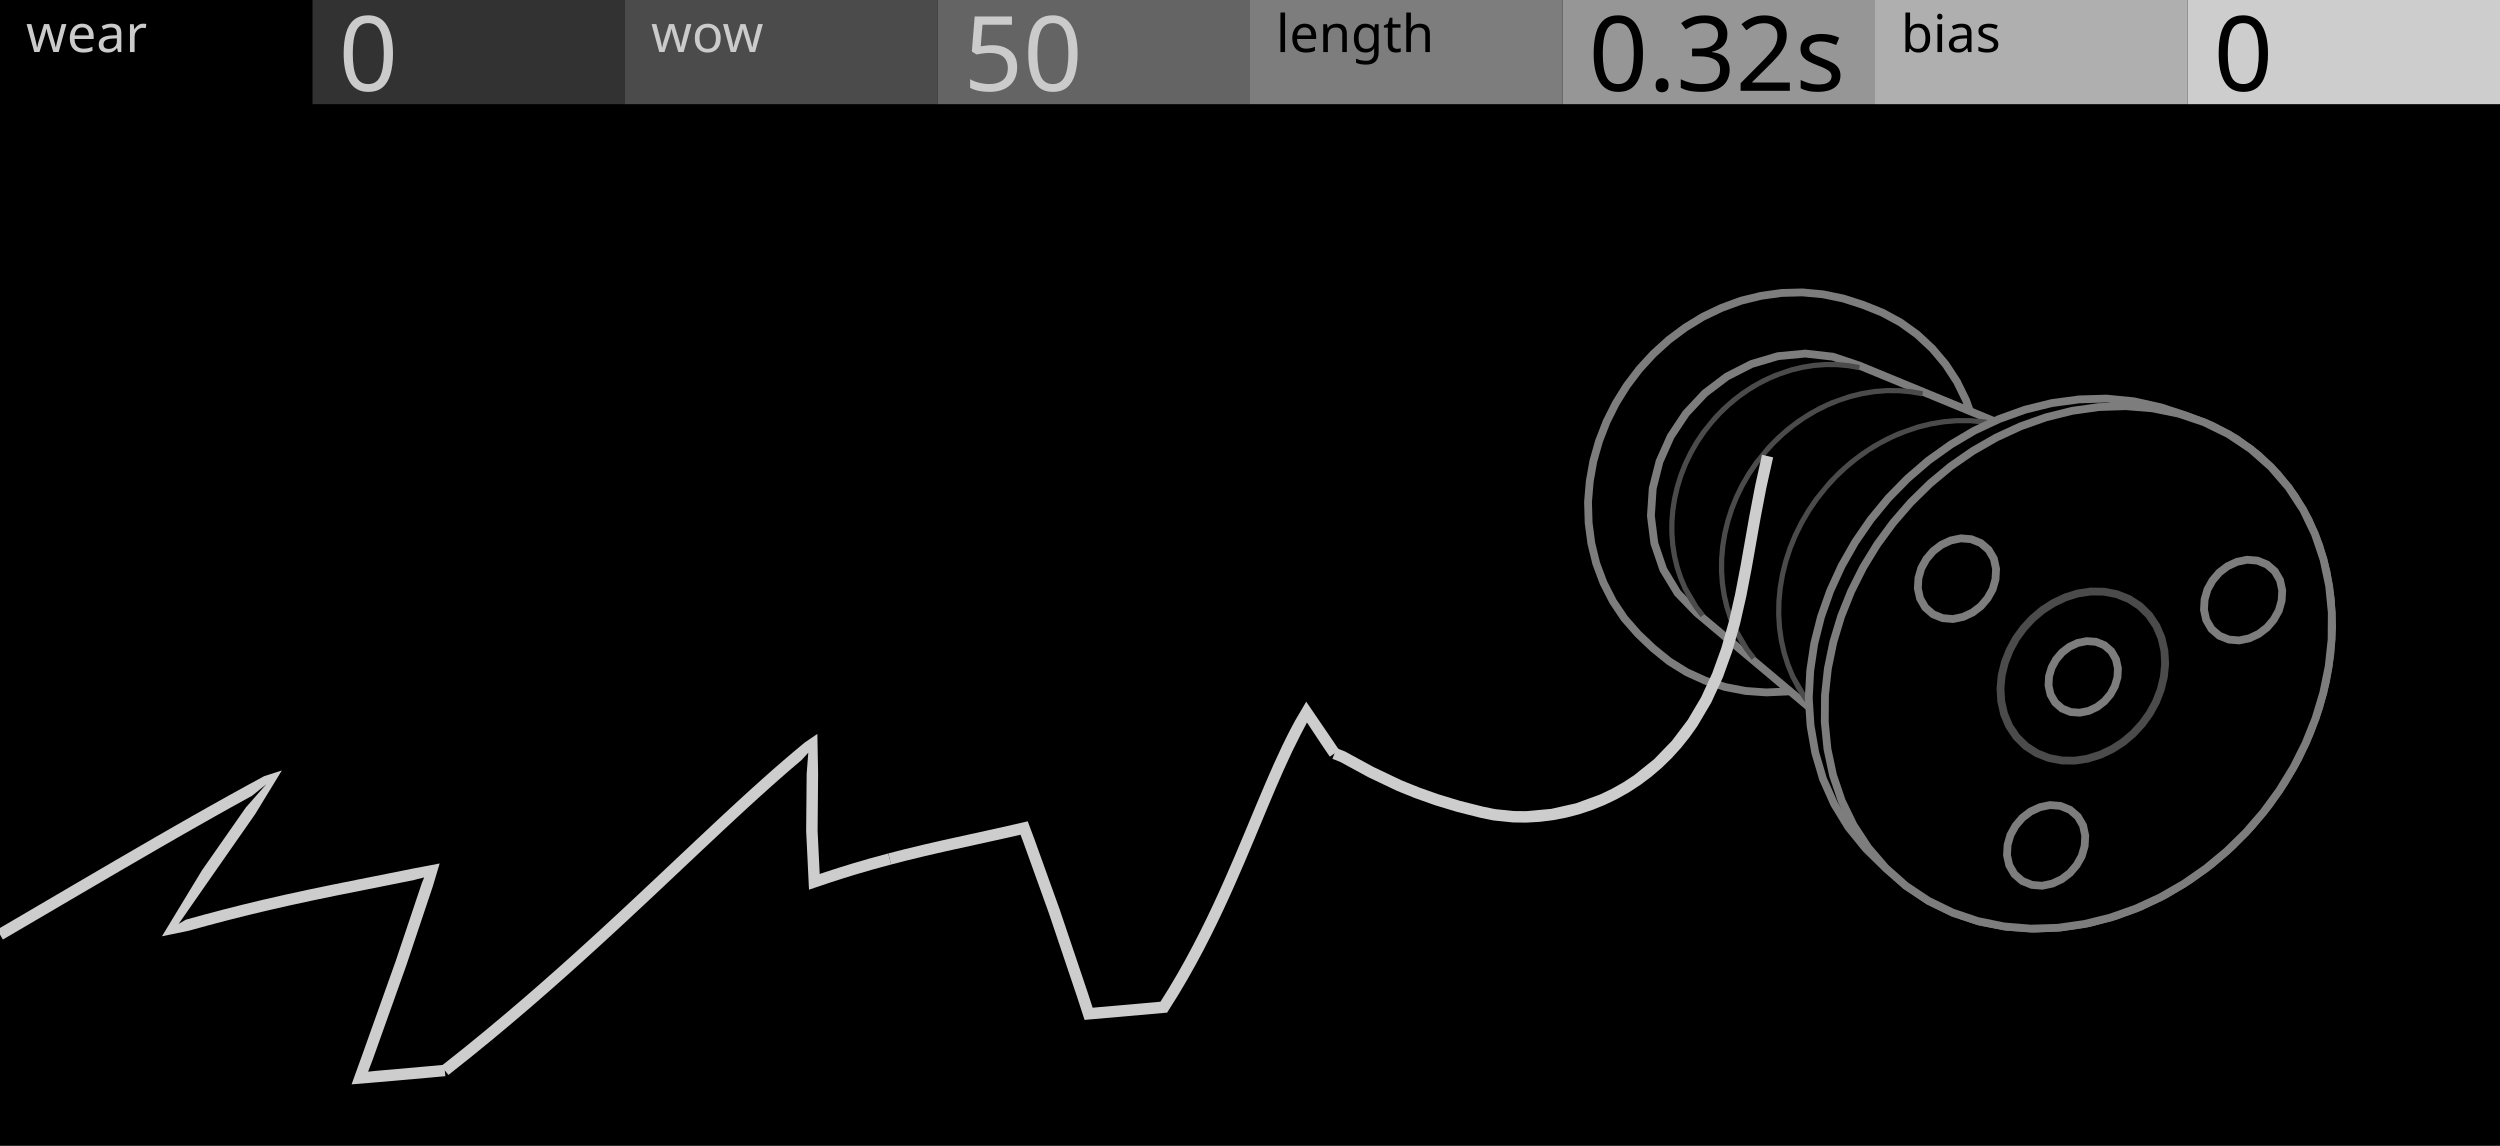
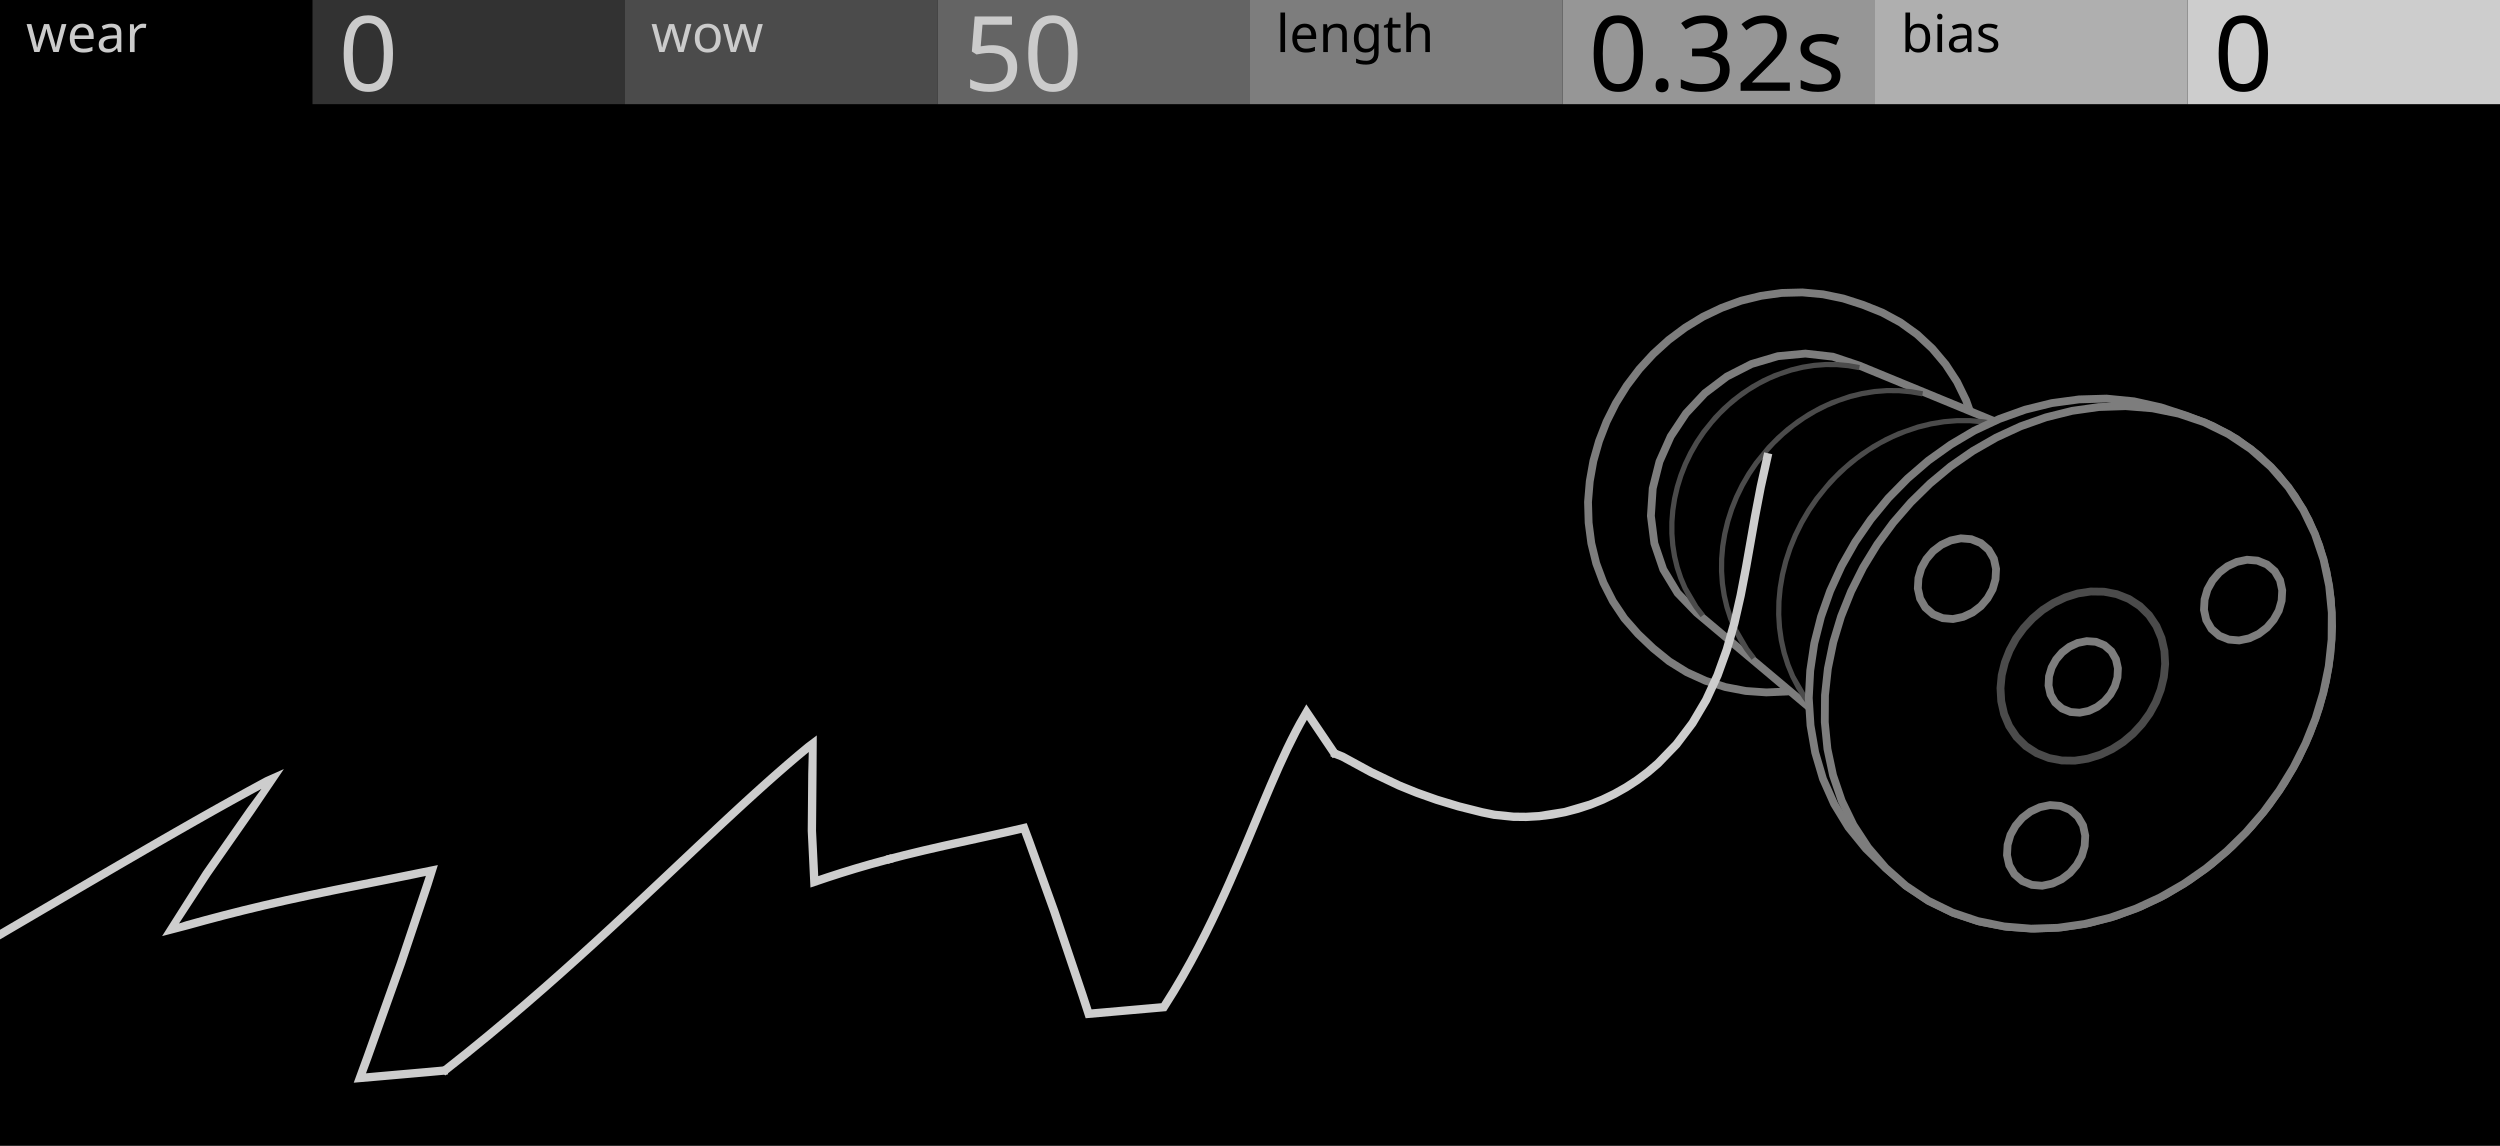
<svg xmlns="http://www.w3.org/2000/svg" width="480" height="220" viewBox="0 0 480 220">
  <g id="preview_canvas">
    <rect x="0" y="0" width="480" height="220" fill="#000000" stroke="none" />
  </g>
  <g id="preview_header">
    <rect x="0" y="0" width="60" height="20" fill="#000000" stroke="none" />
    <rect x="60" y="0" width="60" height="20" fill="#323232" stroke="none" />
    <rect x="120" y="0" width="60" height="20" fill="#4B4B4B" stroke="none" />
    <rect x="180" y="0" width="60" height="20" fill="#646464" stroke="none" />
    <rect x="240" y="0" width="60" height="20" fill="#7D7D7D" stroke="none" />
    <rect x="300" y="0" width="60" height="20" fill="#969696" stroke="none" />
    <rect x="360" y="0" width="60" height="20" fill="#AFAFAF" stroke="none" />
    <rect x="420" y="0" width="60" height="20" fill="#CDCDCD" stroke="none" />
    <text transform="matrix(1 0 0 1 5 10)" fill="#CBCBCB" stroke="none" font-family="UniversNextPro-Light" font-size="10px">wear</text>
    <text transform="matrix(1 0 0 1 65 17.44)" fill="#CBCBCB" stroke="none" font-family="UniversNextPro-Light" font-size="20px">0</text>
    <text transform="matrix(1 0 0 1 125 10)" fill="#CBCBCB" stroke="none" font-family="UniversNextPro-Light" font-size="10px">wow</text>
    <text transform="matrix(1 0 0 1 185 17.44)" fill="#CBCBCB" stroke="none" font-family="UniversNextPro-Light" font-size="20px">50</text>
    <text transform="matrix(1 0 0 1 245 10)" fill="#000000" stroke="none" font-family="UniversNextPro-Light" font-size="10px">length</text>
    <text transform="matrix(1 0 0 1 305 17.44)" fill="#000000" stroke="none" font-family="UniversNextPro-Light" font-size="20px">0.32s</text>
    <text transform="matrix(1 0 0 1 365 10)" fill="#000000" stroke="none" font-family="UniversNextPro-Light" font-size="10px">bias</text>
    <text transform="matrix(1 0 0 1 425 17.44)" fill="#000000" stroke="none" font-family="UniversNextPro-Light" font-size="20px">0</text>
  </g>
  <path id="spool_node_4" transform="matrix(1 0 0 1 342.58 94.54)" d="M -37.679 1.853 L -37.349 -2.11 L -36.653 -6.025 L -35.565 -9.85 L -34.126 -13.557 L -32.344 -17.112 L -30.24 -20.486 L -27.838 -23.656 L -25.149 -26.585 L -22.206 -29.26 L -19.018 -31.637 L -15.626 -33.713 L -12.038 -35.426 L -8.306 -36.8 L -4.443 -37.744 L -0.506 -38.293 L 3.469 -38.399 L 7.428 -38.036 L 11.32 -37.23 L 15.107 -36.011 L 18.798 -34.531 L 22.295 -32.642 L 25.523 -30.32 L 28.43 -27.61 L 30.992 -24.57 L 33.166 -21.241 L 34.909 -17.668 L 36.242 -13.923 L 37.156 -10.053 L 37.62 -6.103 L 37.687 -2.128 L 37.349 1.834 L 36.611 5.742 L 35.525 9.567 L 34.061 13.265 L 32.275 16.818 L 30.174 20.195 L 27.766 23.36 L 25.099 26.31 L 22.152 28.981 L 18.983 31.383 L 15.603 33.479 L 12.031 35.226 L 8.311 36.63 L 4.464 37.637 L 0.532 38.229 L -3.44 38.403 L -7.406 38.126 L -11.311 37.375 L -15.099 36.173 L -18.718 34.528 L -22.098 32.433 L -25.186 29.93 L -28.07 27.19 L -30.694 24.203 L -32.905 20.898 L -34.711 17.357 L -36.104 13.633 L -37.048 9.77 L -37.562 5.828 Z" fill="#000000" stroke="#7D7D7D" stroke-width="1.5" />
  <path id="spool_node_5" transform="matrix(1 0 0 1 373.68 115.18)" d="M -56.707 -16.125 L -56.355 -21.415 L -55.06 -26.555 L -52.903 -31.397 L -49.97 -35.812 L -46.346 -39.682 L -42.118 -42.881 L -37.395 -45.288 L -32.315 -46.796 L -27.041 -47.293 L -21.778 -46.696 L -16.753 -45.013 L -11.844 -42.992 L -6.936 -40.97 L -2.027 -38.948 L 2.881 -36.927 L 7.79 -34.905 L 12.698 -32.884 L 17.606 -30.862 L 22.515 -28.84 L 27.423 -26.819 L 32.332 -24.797 L 37.24 -22.775 L 42.062 -20.566 L 46.436 -17.574 L 50.131 -13.776 L 53.061 -9.36 L 55.12 -4.476 L 56.329 0.685 L 56.708 5.974 L 56.287 11.261 L 55.154 16.442 L 53.366 21.435 L 50.965 26.166 L 48.007 30.569 L 44.553 34.595 L 40.65 38.187 L 36.345 41.286 L 31.677 43.807 L 26.722 45.697 L 21.555 46.892 L 16.268 47.285 L 10.987 46.826 L 5.866 45.462 L 1.083 43.18 L -3.195 40.05 L -7.26 36.636 L -11.325 33.221 L -15.39 29.807 L -19.454 26.392 L -23.519 22.978 L -27.584 19.564 L -31.649 16.149 L -35.713 12.735 L -39.778 9.321 L -43.843 5.906 L -47.907 2.492 L -51.587 -1.319 L -54.333 -5.85 L -56.042 -10.866 Z" fill="#000000" stroke="#7D7D7D" stroke-width="1.5" />
  <path id="spool_node_6" transform="matrix(1 0 0 1 376.63 116.98)" d="M -15.26 29.402 L -16.737 27.456 L -19.152 23.184 L -20.088 20.864 L -20.832 18.439 L -21.378 15.924 L -21.721 13.333 L -21.857 10.683 L -21.783 7.99 L -21.499 5.271 L -21.005 2.545 L -20.302 -0.172 L -19.395 -2.86 L -18.287 -5.501 L -16.986 -8.079 L -15.499 -10.574 L -13.835 -12.971 L -12.003 -15.255 L -10.023 -17.401 L -7.899 -19.403 L -5.649 -21.246 L -3.288 -22.916 L -0.832 -24.401 L 1.702 -25.693 L 4.292 -26.78 L 6.934 -27.661 L 9.596 -28.325 L 12.265 -28.771 L 14.924 -28.997 L 17.553 -29.001 L 20.136 -28.785 L 22.678 -28.349 L 22.848 -29.334 L 20.263 -29.778 L 17.594 -30.001 L 14.881 -29.996 L 12.141 -29.764 L 9.392 -29.305 L 6.654 -28.622 L 2.605 -27.185 L -0.028 -25.963 L -2.589 -24.538 L -5.059 -22.92 L -7.423 -21.119 L -9.664 -19.149 L -11.768 -17.022 L -14.637 -13.569 L -16.34 -11.116 L -17.863 -8.561 L -19.196 -5.921 L -20.331 -3.213 L -21.261 -0.457 L -21.982 2.33 L -22.49 5.13 L -22.782 7.924 L -22.857 10.695 L -22.717 13.424 L -22.364 16.096 L -21.8 18.693 L -21.031 21.199 L -20.063 23.599 L -18.904 25.879 L -17.56 28.025 L -16.057 30.007 Z" fill="#4B4B4B" stroke="none" />
  <path id="spool_node_7" transform="matrix(1 0 0 1 362.11 108.17)" d="M -13.775 27.304 L -15.17 25.479 L -17.461 21.481 L -18.355 19.313 L -19.07 17.049 L -19.602 14.702 L -19.946 12.287 L -20.097 9.819 L -20.055 7.312 L -19.816 4.784 L -19.383 2.251 L -18.756 -0.272 L -17.938 -2.767 L -16.934 -5.217 L -15.75 -7.606 L -14.393 -9.917 L -12.871 -12.136 L -11.191 -14.25 L -9.373 -16.234 L -7.421 -18.084 L -5.349 -19.786 L -3.172 -21.327 L -0.906 -22.696 L 1.436 -23.885 L 3.831 -24.885 L 6.278 -25.693 L 8.747 -26.301 L 11.224 -26.705 L 13.695 -26.906 L 16.141 -26.901 L 18.548 -26.693 L 20.921 -26.279 L 21.093 -27.264 L 18.677 -27.685 L 16.185 -27.901 L 13.655 -27.906 L 11.103 -27.699 L 8.546 -27.281 L 6.002 -26.655 L 2.244 -25.333 L -0.196 -24.206 L -2.567 -22.889 L -4.851 -21.393 L -7.034 -19.727 L -9.101 -17.903 L -11.039 -15.932 L -13.676 -12.731 L -15.238 -10.454 L -16.631 -8.082 L -17.846 -5.629 L -18.877 -3.112 L -19.717 -0.549 L -20.362 2.045 L -20.808 4.653 L -21.054 7.257 L -21.098 9.841 L -20.942 12.388 L -20.587 14.883 L -20.036 17.31 L -19.295 19.654 L -18.369 21.901 L -17.265 24.038 L -15.991 26.051 L -14.569 27.911 Z" fill="#4B4B4B" stroke="none" />
  <path id="spool_node_8" transform="matrix(1 0 0 1 349.63 100.59)" d="M -12.533 25.479 L -13.854 23.761 L -16.031 20.005 L -16.885 17.971 L -17.572 15.848 L -18.089 13.65 L -18.429 11.389 L -18.591 9.08 L -18.571 6.737 L -18.369 4.375 L -17.985 2.009 L -17.42 -0.345 L -16.677 -2.672 L -15.76 -4.956 L -14.674 -7.182 L -13.426 -9.335 L -12.024 -11.4 L -10.474 -13.366 L -8.794 -15.211 L -6.987 -16.931 L -5.067 -18.511 L -3.049 -19.941 L -0.945 -21.211 L 1.231 -22.313 L 3.459 -23.237 L 5.737 -23.984 L 8.038 -24.543 L 10.349 -24.914 L 12.655 -25.094 L 14.943 -25.083 L 17.195 -24.882 L 19.42 -24.489 L 19.594 -25.474 L 17.327 -25.874 L 14.99 -26.082 L 12.619 -26.094 L 10.231 -25.908 L 7.84 -25.524 L 5.463 -24.946 L 1.958 -23.722 L -0.317 -22.676 L -2.523 -21.453 L -4.648 -20.061 L -6.676 -18.511 L -8.594 -16.812 L -10.391 -14.976 L -12.831 -11.991 L -14.273 -9.867 L -15.557 -7.653 L -16.674 -5.362 L -17.618 -3.011 L -18.384 -0.615 L -18.966 1.812 L -19.362 4.252 L -19.571 6.69 L -19.591 9.111 L -19.424 11.499 L -19.071 13.839 L -18.536 16.117 L -17.823 18.319 L -16.937 20.431 L -15.885 22.441 L -14.674 24.336 L -13.326 26.089 Z" fill="#4B4B4B" stroke="none" />
  <path id="spool_node_9" transform="matrix(1 0 0 1 338.79 93.99)" d="M -11.482 23.886 L -12.737 22.264 L -14.808 18.724 L -15.624 16.808 L -16.284 14.811 L -16.785 12.744 L -17.12 10.619 L -17.288 8.45 L -17.286 6.251 L -17.113 4.034 L -16.769 1.816 L -16.256 -0.39 L -15.575 -2.57 L -14.732 -4.709 L -13.729 -6.792 L -12.575 -8.806 L -11.275 -10.737 L -9.836 -12.575 L -8.275 -14.298 L -6.594 -15.904 L -4.807 -17.379 L -2.925 -18.713 L -0.962 -19.897 L 1.069 -20.923 L 3.151 -21.783 L 5.282 -22.477 L 7.436 -22.995 L 9.601 -23.336 L 11.764 -23.499 L 13.91 -23.483 L 16.027 -23.289 L 18.12 -22.916 L 18.296 -23.9 L 16.16 -24.281 L 13.96 -24.483 L 11.73 -24.499 L 9.485 -24.33 L 7.24 -23.976 L 5.01 -23.44 L 1.725 -22.299 L -0.405 -21.323 L -2.47 -20.18 L -4.455 -18.88 L -6.35 -17.43 L -8.14 -15.84 L -9.814 -14.121 L -12.085 -11.325 L -13.425 -9.335 L -14.615 -7.258 L -15.648 -5.11 L -16.519 -2.903 L -17.221 -0.653 L -17.751 1.626 L -18.107 3.919 L -18.286 6.211 L -18.288 8.488 L -18.114 10.736 L -17.766 12.94 L -17.247 15.086 L -16.56 17.162 L -15.712 19.154 L -14.708 21.051 L -13.554 22.842 L -12.274 24.498 Z" fill="#4B4B4B" stroke="none" />
-   <path id="spool_node_0" transform="matrix(1 0 0 1 213.84 165.27)" d="M 43.299 -21.223 L 41.568 -23.78 L 36.954 -30.546 L 34.819 -26.907 L 33.954 -25.292 L 33.117 -23.648 L 32.299 -21.972 L 30.701 -18.514 L 29.121 -14.904 L 27.522 -11.126 L 25.011 -5.109 L 23.209 -0.839 L 21.252 3.663 L 20.2 6.008 L 19.088 8.42 L 17.909 10.902 L 16.65 13.458 L 15.302 16.093 L 13.849 18.81 L 12.275 21.615 L 10.56 24.513 L 8.963 27.061 L -4.053 28.208 L -4.948 25.457 L -10.37 9.372 L -15.254 -4.208 L -16.517 -7.58 L -20.447 -6.674 L -24.436 -5.787 L -32.709 -3.971 L -36.66 -3.064 L -40.355 -2.169 L -43.295 -1.411 L -42.746 0.719 L -39.821 -0.035 L -36.155 -0.923 L -32.226 -1.825 L -23.963 -3.639 L -19.962 -4.528 L -17.901 -5.003 L -17.319 -3.45 L -12.448 10.096 L -7.037 26.149 L -5.603 30.553 L 10.246 29.156 L 12.44 25.658 L 14.181 22.713 L 15.778 19.867 L 17.251 17.113 L 18.617 14.445 L 19.889 11.86 L 21.081 9.353 L 22.203 6.919 L 23.263 4.555 L 25.232 0.026 L 27.041 -4.26 L 29.551 -10.275 L 31.142 -14.036 L 32.709 -17.614 L 34.284 -21.022 L 35.904 -24.273 L 37.1 -26.549 L 39.745 -22.548 L 41.478 -19.989 Z" fill="#CDCDCD" stroke="none" />
-   <path id="spool_node_1" transform="matrix(1 0 0 1 127.92 173.65)" d="M 42.61 -9.788 L 38.964 -8.795 L 36.001 -7.933 L 33.219 -7.077 L 30.586 -6.226 L 29.463 -5.846 L 29.061 -14.154 L 29.157 -25.051 L 29.017 -32.737 L 26.625 -31.117 L 24.57 -29.41 L 22.522 -27.666 L 20.474 -25.884 L 18.419 -24.062 L 16.349 -22.199 L 14.258 -20.293 L 12.14 -18.341 L 9.988 -16.342 L 5.561 -12.192 L -1.485 -5.552 L -6.53 -0.818 L -9.181 1.651 L -11.928 4.191 L -14.782 6.807 L -17.754 9.503 L -20.857 12.283 L -24.105 15.152 L -27.515 18.115 L -31.105 21.177 L -34.898 24.345 L -38.92 27.626 L -43.195 31.021 L -41.826 32.744 L -37.54 29.34 L -33.497 26.042 L -29.686 22.859 L -26.079 19.782 L -22.655 16.807 L -19.395 13.927 L -16.281 11.137 L -13.3 8.433 L -10.438 5.81 L -7.684 3.263 L -5.029 0.79 L -2.462 -1.613 L 0.023 -3.95 L 7.068 -10.589 L 11.488 -14.732 L 13.634 -16.726 L 15.745 -18.671 L 17.826 -20.569 L 19.884 -22.421 L 21.926 -24.231 L 23.958 -25.998 L 25.986 -27.726 L 27.274 -29.137 L 26.957 -25.077 L 26.861 -14.111 L 27.407 -2.829 L 31.277 -4.137 L 33.881 -4.979 L 36.632 -5.825 L 39.561 -6.678 L 43.188 -7.665 Z" fill="#CDCDCD" stroke="none" />
-   <path id="spool_node_2" transform="matrix(1 0 0 1 42.48 178.06)" d="M 42.829 26.377 L 39.848 26.65 L 29.662 27.548 L 28.198 27.705 L 29.128 25.257 L 35.561 7.216 L 40.62 -7.871 L 41.936 -12.275 L 36.562 -11.251 L 31.701 -10.271 L 26.658 -9.27 L 21.632 -8.262 L 16.794 -7.259 L 12.233 -6.269 L 7.965 -5.292 L 3.965 -4.327 L 0.195 -3.372 L -3.381 -2.424 L -6.799 -1.481 L -8.175 -0.676 L -1.876 -9.729 L 6.514 -21.747 L 11.641 -30.137 L 8.256 -29.047 L 4.828 -27.184 L 1.374 -25.279 L -2.113 -23.33 L -5.644 -21.334 L -9.226 -19.29 L -12.869 -17.195 L -20.37 -12.843 L -28.213 -8.258 L -43.036 0.434 L -41.924 2.333 L -27.101 -6.359 L -19.263 -10.942 L -11.77 -15.289 L -8.133 -17.381 L -4.557 -19.421 L -1.035 -21.412 L 2.442 -23.356 L 5.884 -25.254 L 8.646 -27.485 L 4.713 -23.01 L -3.704 -10.954 L -11.386 1.709 L -6.204 0.637 L -2.807 -0.301 L 0.747 -1.243 L 4.493 -2.191 L 8.468 -3.15 L 12.712 -4.121 L 17.251 -5.107 L 22.072 -6.106 L 32.132 -8.114 L 37.004 -9.096 L 38.962 -9.599 L 38.53 -8.557 L 33.482 6.497 L 27.059 24.508 L 25.022 30.136 L 29.855 29.739 L 40.045 28.841 L 43.03 28.568 Z" fill="#CDCDCD" stroke="none" />
-   <path id="spool_node_3" transform="matrix(1 0 0 1 298.13 122.63)" d="M 40.173 -35.311 L 38.861 -29.409 L 37.761 -23.665 L 36.042 -13.937 L 35.007 -8.559 L 33.812 -3.314 L 32.376 1.753 L 30.617 6.626 L 28.478 11.256 L 25.915 15.592 L 22.906 19.575 L 19.454 23.146 L 15.583 26.247 L 13.507 27.603 L 11.347 28.821 L 9.113 29.896 L 4.472 31.597 L -0.315 32.675 L -5.137 33.111 L -7.523 33.084 L -11.021 32.726 L -13.324 32.259 L -17.8 31.131 L -21.95 29.873 L -25.713 28.539 L -29.049 27.187 L -34.399 24.639 L -39.891 21.652 L -41.493 21.012 L -42.309 23.055 L -40.828 23.647 L -35.418 26.59 L -29.918 29.208 L -26.494 30.596 L -22.637 31.963 L -18.388 33.252 L -13.812 34.404 L -11.394 34.895 L -7.627 35.283 L -5.087 35.312 L -2.531 35.166 L 0.027 34.849 L 2.573 34.362 L 5.094 33.708 L 7.575 32.889 L 10.003 31.909 L 12.365 30.772 L 14.65 29.484 L 16.846 28.05 L 18.944 26.477 L 20.937 24.773 L 22.817 22.946 L 24.58 21.005 L 26.223 18.958 L 27.744 16.815 L 30.428 12.276 L 32.655 7.458 L 34.472 2.422 L 35.948 -2.785 L 37.16 -8.106 L 38.205 -13.538 L 39.924 -23.267 L 41.018 -28.973 L 42.316 -34.815 Z" fill="#CDCDCD" stroke="none" />
+   <path id="spool_node_0" transform="matrix(1 0 0 1 213.6 165.59)" d="M 42.836 -21.067 L 37.25 -29.322 L 35.802 -26.815 L 34.947 -25.218 L 34.117 -23.589 L 33.306 -21.925 L 31.717 -18.486 L 30.142 -14.888 L 28.546 -11.117 L 26.035 -5.101 L 24.23 -0.825 L 22.269 3.688 L 21.214 6.04 L 20.098 8.46 L 18.914 10.952 L 17.65 13.52 L 16.295 16.167 L 14.834 18.898 L 13.252 21.719 L 11.526 24.635 L 9.699 27.55 L -4.412 28.794 L -5.515 25.405 L -10.933 9.332 L -15.812 -4.235 L -16.812 -6.905 L -20.02 -6.165 L -24.013 -5.277 L -32.283 -3.462 L -36.225 -2.557 L -39.909 -1.665 L -42.843 -0.908 L -42.718 -0.424 L -39.788 -1.18 L -36.11 -2.071 L -32.173 -2.974 L -23.906 -4.789 L -19.909 -5.677 L -17.126 -6.319 L -16.281 -4.063 L -11.405 9.496 L -5.99 25.562 L -4.764 29.327 L 9.991 28.027 L 11.954 24.895 L 13.685 21.969 L 15.273 19.139 L 16.738 16.399 L 18.097 13.744 L 19.364 11.17 L 20.551 8.672 L 21.669 6.247 L 22.726 3.891 L 24.69 -0.628 L 26.497 -4.908 L 29.007 -10.924 L 30.601 -14.691 L 32.173 -18.282 L 33.757 -21.709 L 35.391 -24.987 L 36.24 -26.572 L 37.283 -28.413 L 40.689 -23.344 L 42.422 -20.786 Z" fill="none" stroke="#CDCDCD" stroke-width="1.1" />
+   <path id="spool_node_1" transform="matrix(1 0 0 1 128.07 174.02)" d="M 42.683 -9.338 L 39.045 -8.347 L 36.095 -7.488 L 33.325 -6.636 L 30.703 -5.789 L 28.519 -5.05 L 28.061 -14.508 L 28.157 -25.431 L 28.194 -31.716 L 27.015 -30.831 L 24.967 -29.13 L 22.927 -27.392 L 20.885 -25.615 L 18.835 -23.798 L 16.77 -21.939 L 14.682 -20.036 L 12.567 -18.087 L 10.418 -16.09 L 5.993 -11.942 L -1.052 -5.303 L -6.1 -0.567 L -8.752 1.904 L -11.502 4.446 L -14.359 7.065 L -17.335 9.765 L -20.442 12.549 L -23.695 15.422 L -27.11 18.389 L -30.707 21.457 L -34.507 24.631 L -38.537 27.918 L -42.816 31.317 L -42.505 31.708 L -38.223 28.308 L -34.188 25.017 L -30.384 21.839 L -26.784 18.768 L -23.366 15.798 L -20.11 12.922 L -17 10.136 L -14.022 7.435 L -11.163 4.814 L -8.412 2.27 L -5.759 -0.201 L -0.71 -4.939 L 6.336 -11.578 L 10.759 -15.724 L 12.907 -17.72 L 15.02 -19.668 L 17.105 -21.569 L 19.168 -23.425 L 21.215 -25.239 L 23.253 -27.013 L 25.289 -28.747 L 27.332 -30.445 L 27.797 -30.898 L 27.657 -25.437 L 27.561 -14.498 L 28.051 -4.364 L 30.86 -5.314 L 33.475 -6.159 L 36.238 -7.009 L 39.18 -7.866 L 42.815 -8.855 Z" fill="none" stroke="#CDCDCD" stroke-width="1.1" />
+   <path id="spool_node_2" transform="matrix(1 0 0 1 42.65 178.1)" d="M 42.737 27.184 L 39.754 27.457 L 29.566 28.354 L 26.801 28.605 L 28.158 24.928 L 34.588 6.898 L 39.643 -8.176 L 40.617 -11.281 L 31.697 -9.478 L 26.654 -8.476 L 21.632 -7.469 L 16.801 -6.468 L 12.248 -5.479 L 7.989 -4.504 L 3.999 -3.542 L 0.239 -2.589 L -3.329 -1.644 L -6.739 -0.703 L -9.585 0.205 L -2.753 -10.242 L 5.648 -22.275 L 10.314 -29.153 L 8.49 -28.339 L 5.066 -26.479 L 1.617 -24.576 L -1.867 -22.629 L -5.394 -20.635 L -8.974 -18.592 L -12.615 -16.499 L -20.112 -12.148 L -27.954 -7.564 L -42.776 1.128 L -42.524 1.559 L -27.701 -7.133 L -19.861 -11.716 L -12.365 -16.066 L -8.725 -18.158 L -5.147 -20.2 L -1.622 -22.193 L 1.86 -24.139 L 5.306 -26.04 L 8.728 -27.899 L 9.633 -28.55 L 5.239 -22.562 L -3.168 -10.521 L -10.315 0.747 L -6.604 -0.221 L -3.199 -1.161 L 0.364 -2.105 L 4.119 -3.057 L 8.103 -4.018 L 12.357 -4.991 L 16.905 -5.978 L 21.732 -6.979 L 31.796 -8.987 L 36.663 -9.969 L 39.941 -10.673 L 39.168 -8.332 L 34.115 6.735 L 27.688 24.758 L 26.079 29.157 L 29.61 28.852 L 39.799 27.955 L 42.782 27.682 Z" fill="none" stroke="#CDCDCD" stroke-width="1.1" />
+   <path id="spool_node_3" transform="matrix(1 0 0 1 297.88 122.3)" d="M 41.251 -34.789 L 39.944 -28.911 L 38.847 -23.181 L 37.128 -13.453 L 36.089 -8.054 L 34.887 -2.779 L 33.435 2.341 L 31.654 7.277 L 29.481 11.98 L 26.872 16.394 L 23.803 20.457 L 20.277 24.105 L 18.35 25.753 L 16.321 27.273 L 14.198 28.659 L 11.99 29.905 L 9.707 31.004 L 7.36 31.951 L 2.527 33.375 L -2.402 34.151 L -4.867 34.291 L -7.314 34.263 L -10.915 33.894 L -13.262 33.418 L -17.777 32.28 L -21.965 31.01 L -25.765 29.664 L -29.135 28.298 L -34.543 25.723 L -40.003 22.753 L -41.558 22.132 L -41.744 22.596 L -40.216 23.206 L -34.774 26.166 L -29.333 28.757 L -25.942 30.131 L -22.121 31.486 L -17.911 32.762 L -13.373 33.905 L -11 34.387 L -7.337 34.763 L -4.856 34.792 L -2.357 34.649 L 0.145 34.339 L 2.637 33.863 L 5.104 33.222 L 7.532 32.421 L 9.909 31.461 L 12.222 30.348 L 14.458 29.087 L 16.608 27.683 L 18.663 26.143 L 20.614 24.474 L 24.183 20.782 L 27.287 16.672 L 29.925 12.212 L 32.117 7.466 L 33.912 2.494 L 35.373 -2.659 L 36.578 -7.951 L 37.619 -13.362 L 39.338 -23.091 L 40.434 -28.812 L 41.738 -34.677 Z" fill="none" stroke="#CDCDCD" stroke-width="1.1" />
  <path id="spool_node_10" transform="matrix(1 0 0 1 397.52 127.41)" d="M -50.234 6.61 L -49.955 1.341 L -49.177 -3.877 L -47.884 -8.992 L -46.126 -13.966 L -43.927 -18.763 L -41.317 -23.348 L -38.319 -27.69 L -34.966 -31.764 L -31.27 -35.53 L -27.275 -38.976 L -22.98 -42.042 L -18.441 -44.731 L -13.662 -46.967 L -8.697 -48.749 L -3.575 -50.015 L 1.651 -50.725 L 6.925 -50.879 L 12.175 -50.36 L 17.321 -49.214 L 22.337 -47.572 L 27.247 -45.643 L 31.883 -43.129 L 36.115 -39.98 L 39.87 -36.278 L 43.094 -32.107 L 45.744 -27.547 L 47.768 -22.676 L 49.173 -17.592 L 49.993 -12.382 L 50.238 -7.111 L 49.904 -1.846 L 49.075 3.364 L 47.747 8.471 L 45.953 13.432 L 43.753 18.229 L 41.115 22.799 L 38.127 27.148 L 34.772 31.222 L 31.095 35.005 L 27.118 38.474 L 22.847 41.572 L 18.336 44.308 L 13.585 46.604 L 8.643 48.451 L 3.549 49.825 L -1.665 50.636 L -6.934 50.881 L -12.196 50.532 L -17.381 49.557 L -22.39 47.903 L -27.136 45.605 L -31.528 42.688 L -35.511 39.229 L -39.282 35.538 L -42.61 31.449 L -45.362 26.951 L -47.507 22.131 L -49 17.072 L -49.899 11.875 Z" fill="#000000" stroke="#7D7D7D" stroke-width="1.5" />
  <path id="spool_node_11" transform="matrix(1 0 0 1 399.03 128.14)" d="M -3.915 49.995 L -9.08 50.159 L -14.229 49.738 L -19.29 48.708 L -24.185 47.058 L -28.826 44.792 L -33.12 41.921 L -36.98 38.49 L -40.348 34.574 L -43.173 30.251 L -45.423 25.602 L -47.086 20.71 L -48.163 15.657 L -48.67 10.515 L -48.632 5.347 L -48.076 0.21 L -47.035 -4.851 L -45.539 -9.797 L -43.618 -14.593 L -41.3 -19.212 L -38.601 -23.619 L -35.539 -27.782 L -32.152 -31.685 L -28.463 -35.303 L -24.491 -38.61 L -20.244 -41.554 L -15.761 -44.123 L -11.069 -46.288 L -6.199 -48.012 L -1.184 -49.257 L 3.931 -49.985 L 9.095 -50.158 L 14.245 -49.742 L 19.307 -48.712 L 24.2 -47.057 L 28.836 -44.78 L 33.128 -41.908 L 36.995 -38.485 L 40.369 -34.575 L 43.199 -30.254 L 45.443 -25.6 L 47.096 -20.706 L 48.168 -15.652 L 48.674 -10.511 L 48.638 -5.345 L 48.087 -0.207 L 47.05 4.854 L 45.557 9.801 L 43.636 14.598 L 41.313 19.214 L 38.613 23.621 L 35.561 27.791 L 32.179 31.699 L 28.484 35.313 L 24.503 38.609 L 20.26 41.559 L 15.779 44.133 L 11.087 46.299 L 6.216 48.022 L 1.2 49.266 Z" fill="#000000" stroke="#7D7D7D" stroke-width="1.5" />
  <path id="spool_node_12" transform="matrix(1 0 0 1 399.9 129.81)" d="M -1.529 16.236 L -4.042 16.201 L -6.51 15.73 L -8.844 14.805 L -10.95 13.438 L -12.737 11.674 L -14.136 9.59 L -15.113 7.277 L -15.663 4.827 L -15.807 2.319 L -15.571 -0.184 L -14.964 -2.624 L -14.047 -4.964 L -12.851 -7.176 L -11.371 -9.209 L -9.663 -11.053 L -7.746 -12.681 L -5.628 -14.035 L -3.357 -15.11 L -0.96 -15.867 L 1.527 -16.239 L 4.038 -16.206 L 6.505 -15.736 L 8.839 -14.813 L 10.945 -13.447 L 12.732 -11.685 L 14.133 -9.602 L 15.114 -7.29 L 15.67 -4.84 L 15.81 -2.33 L 15.558 0.171 L 14.96 2.612 L 14.049 4.955 L 12.843 7.161 L 11.367 9.197 L 9.662 11.043 L 7.743 12.668 L 5.626 14.025 L 3.354 15.098 L 0.955 15.849 Z" fill="#000000" stroke="#4B4B4B" stroke-width="1.5" />
  <path id="spool_node_13" transform="matrix(1 0 0 1 399.98 129.97)" d="M -0.674 6.868 L -2.436 6.732 L -4.071 6.067 L -5.397 4.907 L -6.277 3.379 L -6.658 1.656 L -6.567 -0.109 L -6.064 -1.803 L -5.211 -3.352 L -4.061 -4.696 L -2.66 -5.778 L -1.057 -6.529 L 0.678 -6.875 L 2.441 -6.746 L 4.076 -6.079 L 5.402 -4.918 L 6.28 -3.389 L 6.66 -1.666 L 6.57 0.098 L 6.068 1.793 L 5.215 3.342 L 4.065 4.686 L 2.664 5.767 L 1.061 6.52 Z" fill="#000000" stroke="#7D7D7D" stroke-width="1.5" />
  <path id="spool_node_14" transform="matrix(1 0 0 1 430.7 115.26)" d="M -0.782 7.703 L -2.767 7.537 L -4.606 6.791 L -6.103 5.491 L -7.102 3.774 L -7.535 1.83 L -7.421 -0.157 L -6.868 -2.071 L -5.896 -3.812 L -4.603 -5.328 L -3.019 -6.539 L -1.215 -7.381 L 0.736 -7.788 L 2.72 -7.624 L 4.559 -6.88 L 6.059 -5.582 L 7.063 -3.865 L 7.484 -1.919 L 7.375 0.068 L 6.826 1.984 L 5.849 3.723 L 4.558 5.24 L 2.973 6.45 L 1.168 7.291 Z" fill="#000000" stroke="#7D7D7D" stroke-width="1.5" />
  <path id="spool_node_15" transform="matrix(1 0 0 1 375.76 111.15)" d="M -0.782 7.703 L -2.767 7.537 L -4.606 6.791 L -6.103 5.491 L -7.102 3.774 L -7.535 1.83 L -7.421 -0.157 L -6.868 -2.071 L -5.896 -3.812 L -4.603 -5.328 L -3.019 -6.539 L -1.215 -7.381 L 0.736 -7.788 L 2.72 -7.624 L 4.559 -6.88 L 6.059 -5.582 L 7.063 -3.865 L 7.484 -1.919 L 7.375 0.068 L 6.826 1.984 L 5.849 3.723 L 4.558 5.24 L 2.973 6.45 L 1.168 7.291 Z" fill="#000000" stroke="#7D7D7D" stroke-width="1.5" />
  <path id="spool_node_16" transform="matrix(1 0 0 1 392.88 162.36)" d="M -0.782 7.703 L -2.767 7.537 L -4.606 6.791 L -6.103 5.491 L -7.102 3.774 L -7.535 1.83 L -7.421 -0.157 L -6.868 -2.071 L -5.896 -3.812 L -4.603 -5.328 L -3.019 -6.539 L -1.215 -7.381 L 0.736 -7.788 L 2.72 -7.624 L 4.559 -6.88 L 6.059 -5.582 L 7.063 -3.865 L 7.484 -1.919 L 7.375 0.068 L 6.826 1.984 L 5.849 3.723 L 4.558 5.24 L 2.973 6.45 L 1.168 7.291 Z" fill="#000000" stroke="#7D7D7D" stroke-width="1.5" />
</svg>
